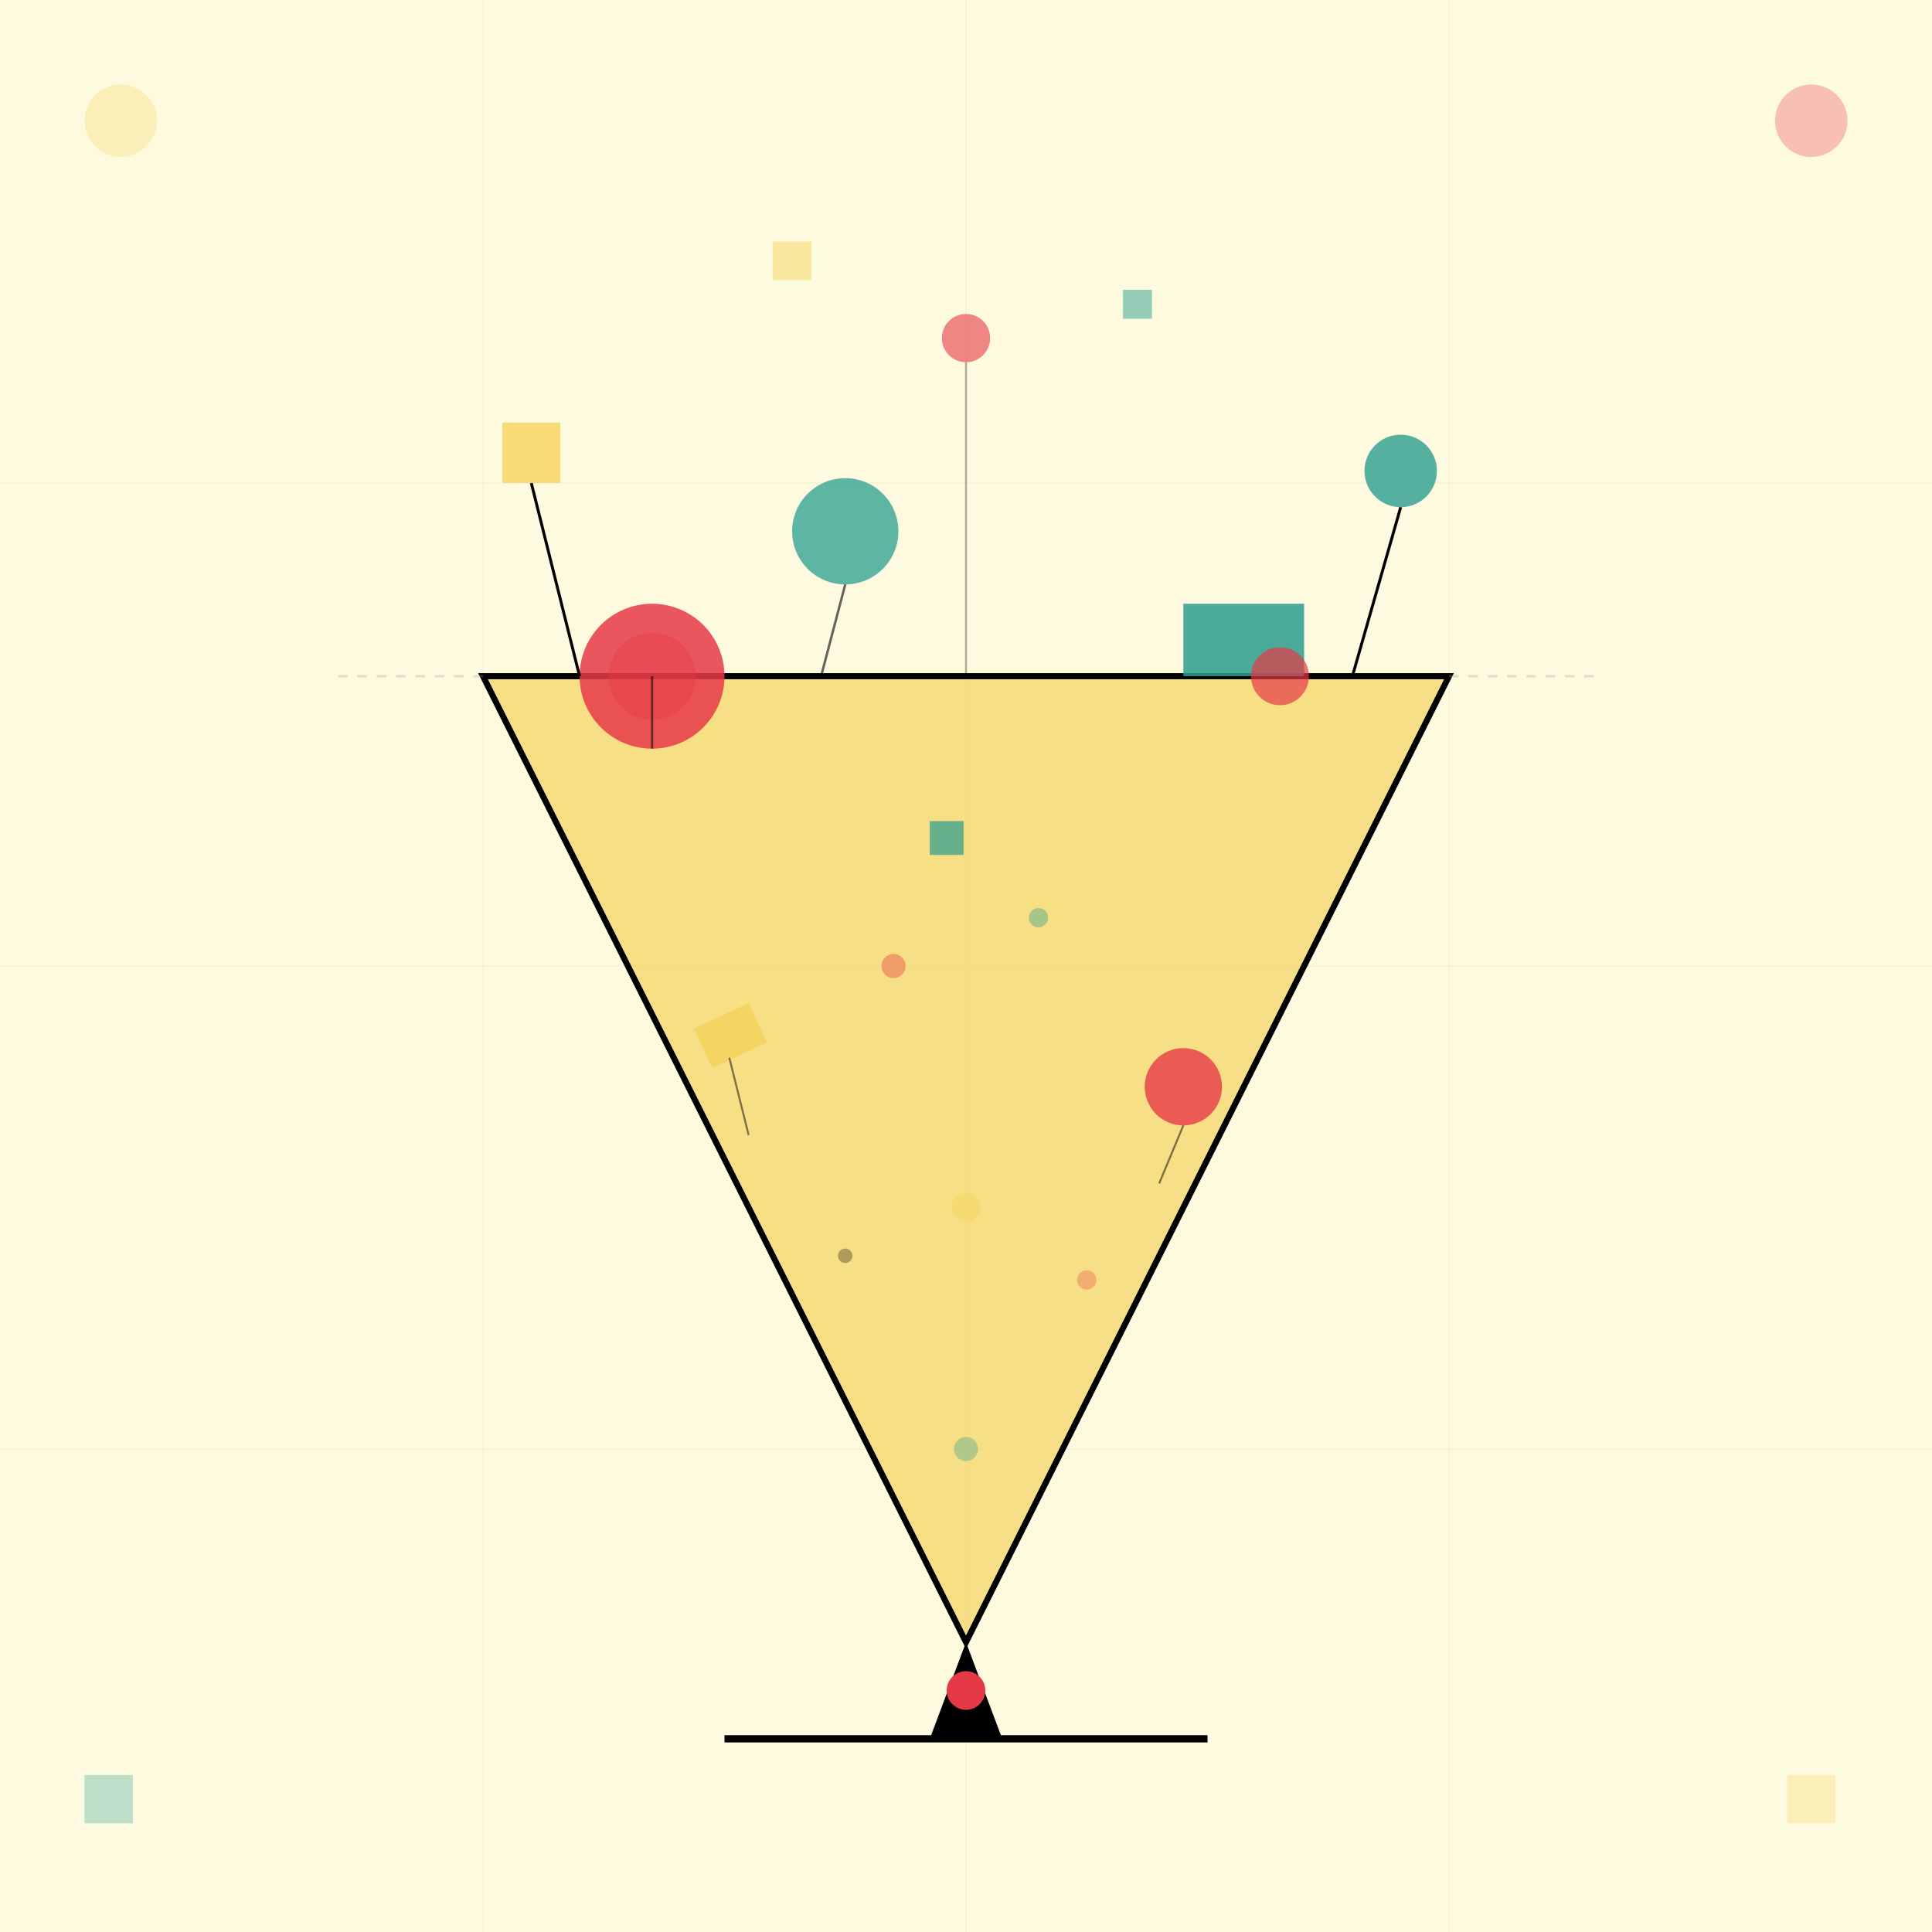
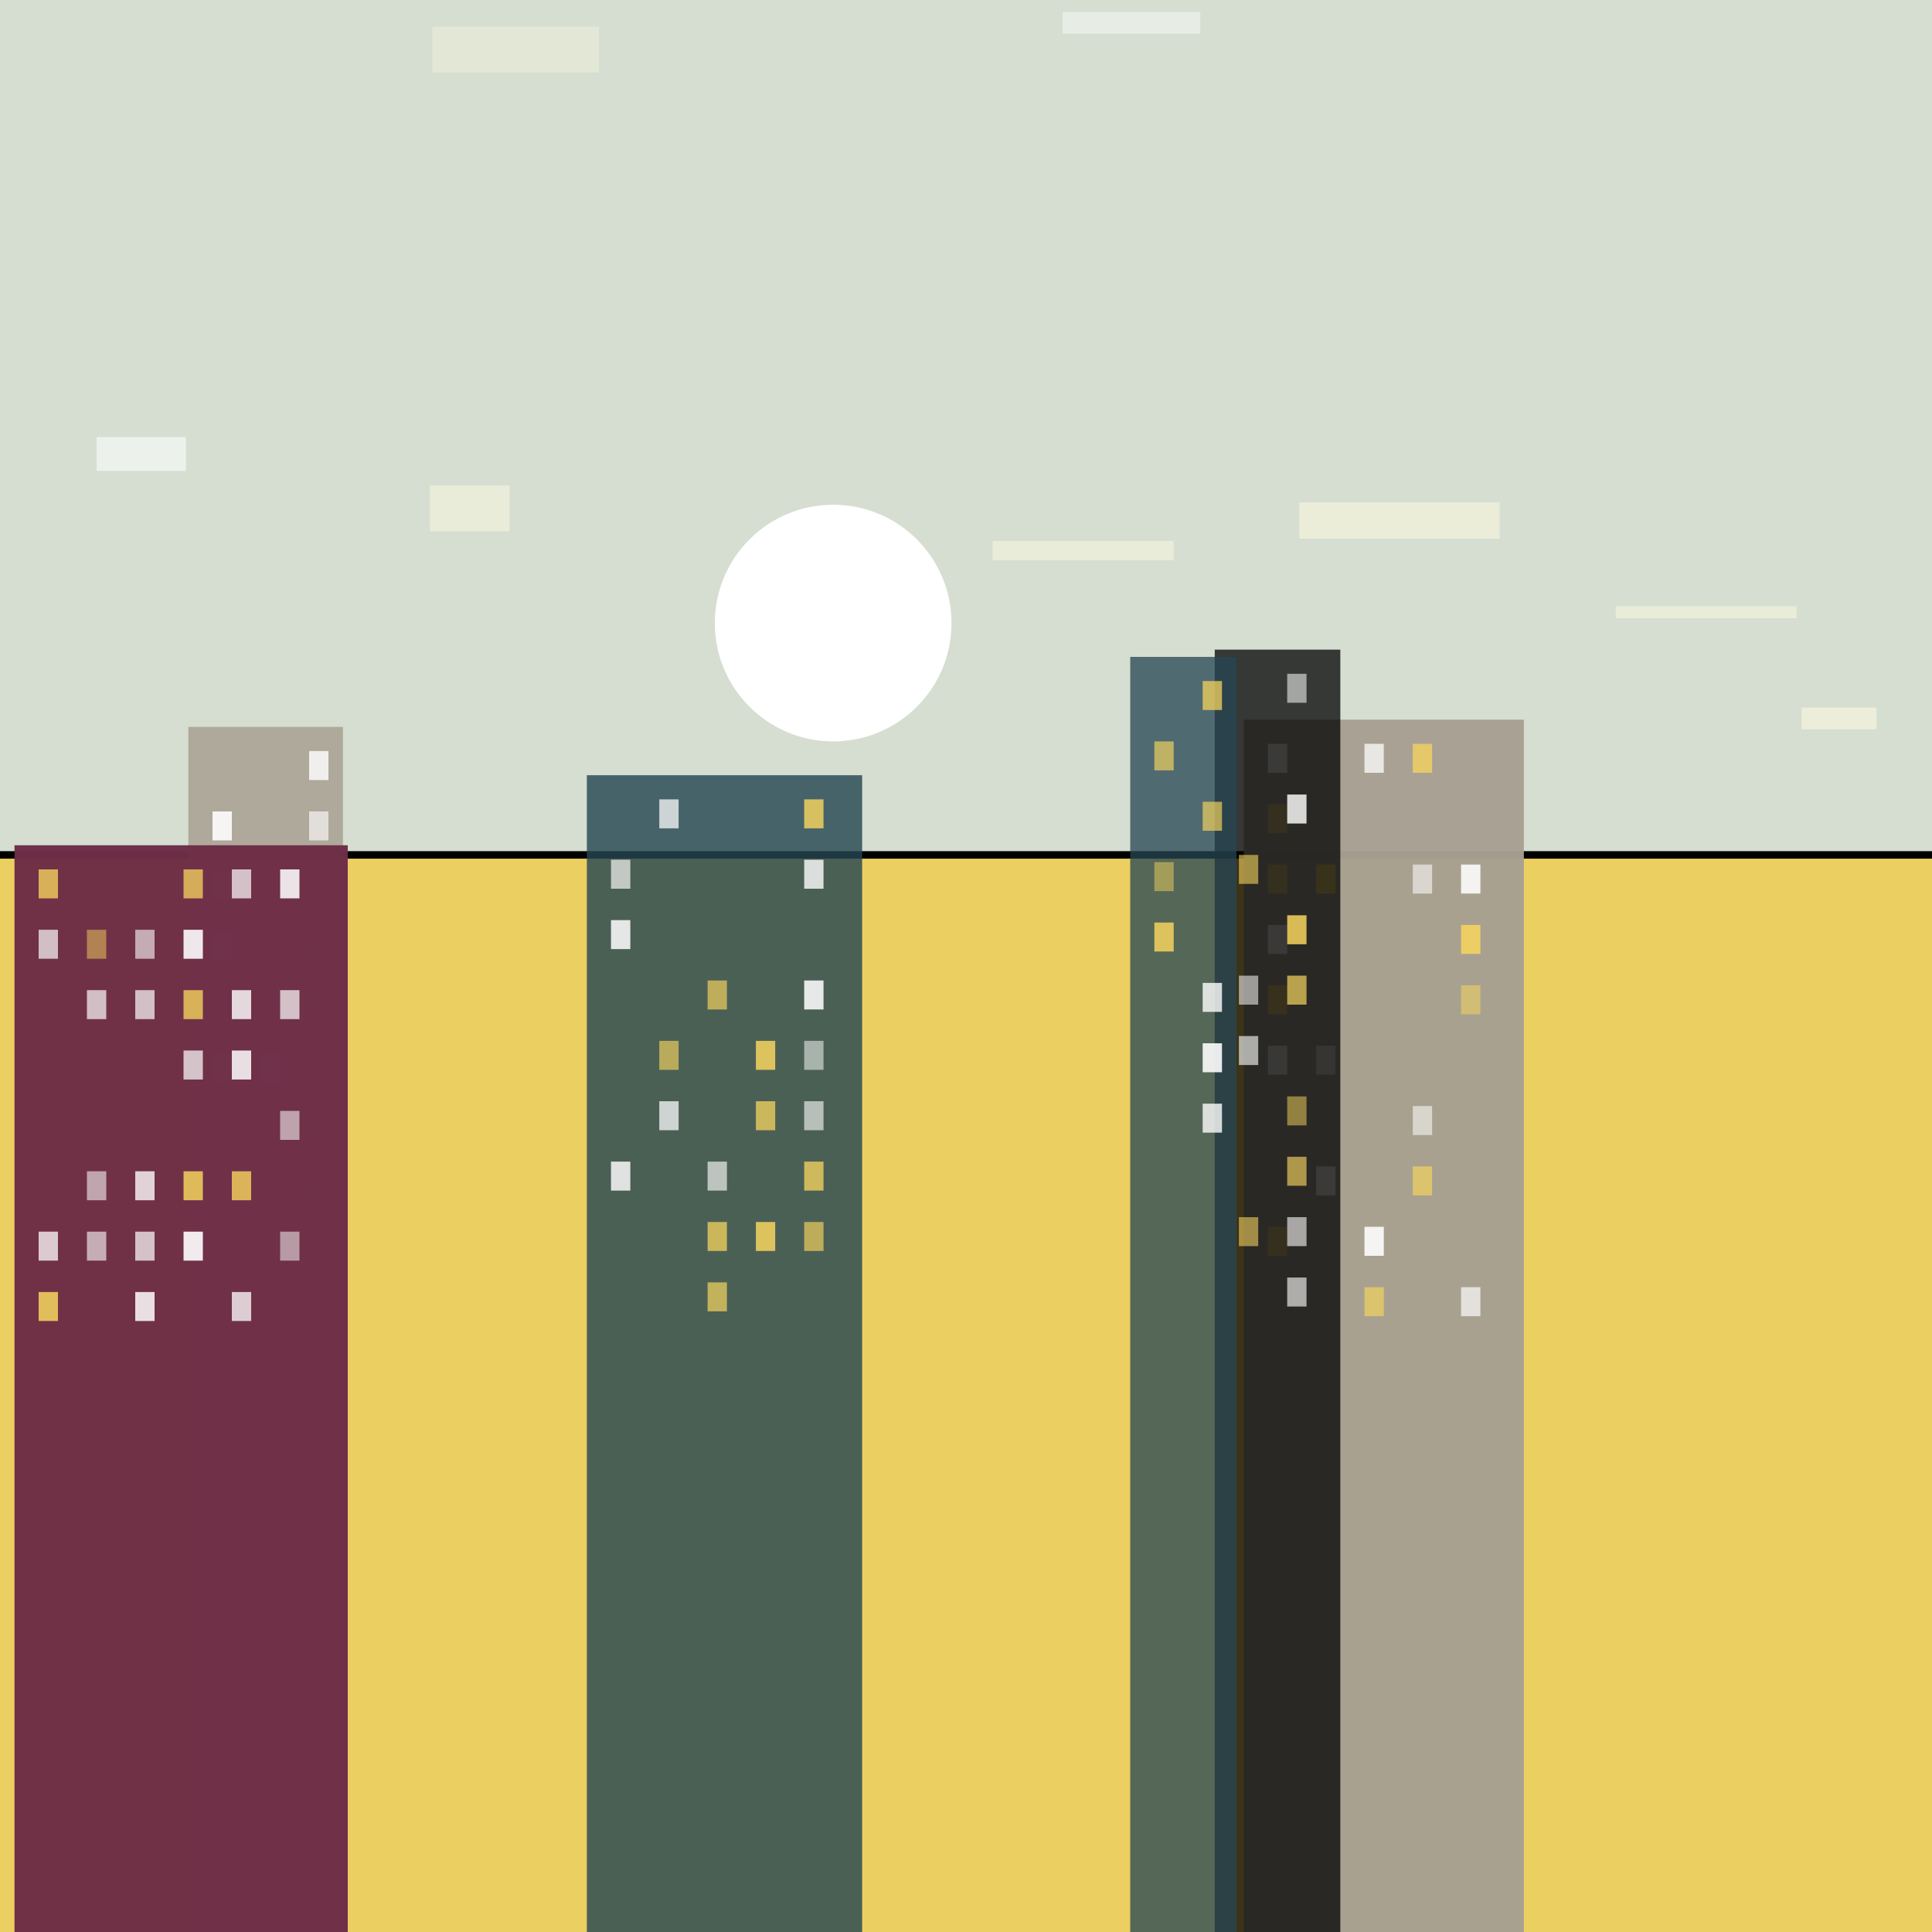
<svg xmlns="http://www.w3.org/2000/svg" viewBox="0 0 800 800" width="800" height="800">
-   <rect x="0" y="0" width="800" height="800" fill="#FEFAE0" />
-   <line x1="200" y1="0" x2="200" y2="800" stroke="#A89F91" stroke-width="0.5" opacity="0.08" />
-   <line x1="400" y1="0" x2="400" y2="800" stroke="#A89F91" stroke-width="0.5" opacity="0.1" />
-   <line x1="600" y1="0" x2="600" y2="800" stroke="#A89F91" stroke-width="0.5" opacity="0.08" />
-   <line x1="0" y1="200" x2="800" y2="200" stroke="#A89F91" stroke-width="0.5" opacity="0.08" />
-   <line x1="0" y1="400" x2="800" y2="400" stroke="#A89F91" stroke-width="0.5" opacity="0.1" />
-   <line x1="0" y1="600" x2="800" y2="600" stroke="#A89F91" stroke-width="0.5" opacity="0.08" />
-   <polygon points="400,680 200,280 600,280" fill="#F4D35E" opacity="0.7" />
-   <polygon points="400,680 200,280 600,280" fill="none" stroke="#000000" stroke-width="2.5" />
-   <polygon points="400,680 385,720 415,720" fill="#000000" />
-   <line x1="300" y1="720" x2="500" y2="720" stroke="#000000" stroke-width="3" />
-   <circle cx="400" cy="700" r="8" fill="#E63946" />
-   <circle cx="270" cy="280" r="30" fill="#E63946" opacity="0.85" />
-   <circle cx="270" cy="280" r="18" fill="#E63946" opacity="0.4" />
-   <line x1="270" y1="310" x2="270" y2="280" stroke="#000000" stroke-width="1" opacity="0.5" />
-   <rect x="490" y="250" width="50" height="30" fill="#2A9D8F" opacity="0.85" />
-   <circle cx="530" cy="280" r="12" fill="#E63946" opacity="0.7" />
-   <circle cx="350" cy="220" r="22" fill="#2A9D8F" opacity="0.75" />
-   <line x1="350" y1="242" x2="340" y2="280" stroke="#000000" stroke-width="1" opacity="0.6" />
-   <rect x="290" y="420" width="25" height="18" fill="#F4D35E" opacity="0.9" transform="rotate(-25, 302, 429)" />
-   <line x1="302" y1="438" x2="310" y2="470" stroke="#000000" stroke-width="0.8" opacity="0.5" />
-   <circle cx="490" cy="450" r="16" fill="#E63946" opacity="0.8" />
-   <line x1="490" y1="466" x2="480" y2="490" stroke="#000000" stroke-width="0.8" opacity="0.5" />
-   <rect x="385" y="340" width="14" height="14" fill="#2A9D8F" opacity="0.7" />
-   <circle cx="370" cy="400" r="5" fill="#E63946" opacity="0.4" />
-   <circle cx="430" cy="380" r="4" fill="#2A9D8F" opacity="0.4" />
-   <circle cx="400" cy="500" r="6" fill="#F4D35E" opacity="0.5" />
-   <circle cx="350" cy="520" r="3" fill="#000000" opacity="0.3" />
-   <circle cx="450" cy="530" r="4" fill="#E63946" opacity="0.3" />
-   <circle cx="400" cy="600" r="5" fill="#2A9D8F" opacity="0.35" />
-   <line x1="240" y1="280" x2="220" y2="200" stroke="#000000" stroke-width="1.2" />
-   <rect x="208" y="175" width="24" height="25" fill="#F4D35E" opacity="0.8" />
-   <line x1="560" y1="280" x2="580" y2="210" stroke="#000000" stroke-width="1.2" />
-   <circle cx="580" cy="195" r="15" fill="#2A9D8F" opacity="0.8" />
-   <circle cx="400" cy="140" r="10" fill="#E63946" opacity="0.6" />
-   <line x1="400" y1="150" x2="400" y2="280" stroke="#000000" stroke-width="0.8" opacity="0.3" />
-   <rect x="320" y="100" width="16" height="16" fill="#F4D35E" opacity="0.5" />
-   <rect x="465" y="120" width="12" height="12" fill="#2A9D8F" opacity="0.5" />
-   <circle cx="50" cy="50" r="15" fill="#F4D35E" opacity="0.3" />
-   <circle cx="750" cy="50" r="15" fill="#E63946" opacity="0.3" />
-   <rect x="35" y="735" width="20" height="20" fill="#2A9D8F" opacity="0.3" />
-   <rect x="740" y="735" width="20" height="20" fill="#F4D35E" opacity="0.3" />
-   <line x1="200" y1="280" x2="140" y2="280" stroke="#A89F91" stroke-width="1" opacity="0.3" stroke-dasharray="4,4" />
-   <line x1="600" y1="280" x2="660" y2="280" stroke="#A89F91" stroke-width="1" opacity="0.3" stroke-dasharray="4,4" />
+   <rect x="0" y="0" width="800" height="800" fill="#457B9D" opacity="1.00" />
+   <rect x="0" y="0" width="800" height="354" fill="#FEFAE0" opacity="0.78" />
+   <rect x="0" y="354" width="800" height="446" fill="#F4D35E" opacity="0.95" />
+   <line x1="0" y1="354" x2="800" y2="354" stroke="#000000" stroke-width="3.1" opacity="1.00" />
+   <circle cx="345" cy="258" r="49" fill="#FFFFFF" opacity="1.00" />
+   <rect x="78" y="301" width="64" height="499" fill="#A89F91" opacity="0.84" />
+   <rect x="88" y="336" width="8" height="12" fill="#FFFFFF" opacity="0.88" />
+   <rect x="88" y="361" width="8" height="12" fill="#FFFFFF" opacity="0.72" />
+   <rect x="88" y="386" width="8" height="12" fill="#FFFFFF" opacity="0.83" />
+   <rect x="88" y="436" width="8" height="12" fill="#FFFFFF" opacity="0.78" />
+   <rect x="108" y="436" width="8" height="12" fill="#FFFFFF" opacity="0.88" />
+   <rect x="128" y="311" width="8" height="12" fill="#FFFFFF" opacity="0.82" />
+   <rect x="128" y="336" width="8" height="12" fill="#FFFFFF" opacity="0.63" />
+   <rect x="128" y="386" width="8" height="12" fill="#F4D35E" opacity="0.60" />
+   <rect x="128" y="411" width="8" height="12" fill="#F4D35E" opacity="0.66" />
+   <rect x="128" y="461" width="8" height="12" fill="#F4D35E" opacity="0.69" />
+   <rect x="128" y="486" width="8" height="12" fill="#F4D35E" opacity="0.73" />
+   <rect x="6" y="350" width="138" height="450" fill="#6D2E46" opacity="0.98" />
+   <rect x="16" y="360" width="8" height="12" fill="#F4D35E" opacity="0.78" />
+   <rect x="16" y="385" width="8" height="12" fill="#FFFFFF" opacity="0.68" />
+   <rect x="16" y="510" width="8" height="12" fill="#FFFFFF" opacity="0.75" />
+   <rect x="16" y="535" width="8" height="12" fill="#F4D35E" opacity="0.86" />
+   <rect x="36" y="385" width="8" height="12" fill="#F4D35E" opacity="0.50" />
+   <rect x="36" y="410" width="8" height="12" fill="#FFFFFF" opacity="0.68" />
+   <rect x="36" y="485" width="8" height="12" fill="#FFFFFF" opacity="0.56" />
+   <rect x="36" y="510" width="8" height="12" fill="#FFFFFF" opacity="0.60" />
+   <rect x="56" y="385" width="8" height="12" fill="#FFFFFF" opacity="0.59" />
+   <rect x="56" y="410" width="8" height="12" fill="#FFFFFF" opacity="0.69" />
+   <rect x="56" y="485" width="8" height="12" fill="#FFFFFF" opacity="0.78" />
+   <rect x="56" y="510" width="8" height="12" fill="#FFFFFF" opacity="0.70" />
+   <rect x="56" y="535" width="8" height="12" fill="#FFFFFF" opacity="0.84" />
+   <rect x="76" y="360" width="8" height="12" fill="#F4D35E" opacity="0.76" />
+   <rect x="76" y="385" width="8" height="12" fill="#FFFFFF" opacity="0.89" />
+   <rect x="76" y="410" width="8" height="12" fill="#F4D35E" opacity="0.79" />
+   <rect x="76" y="435" width="8" height="12" fill="#FFFFFF" opacity="0.71" />
+   <rect x="76" y="485" width="8" height="12" fill="#F4D35E" opacity="0.84" />
+   <rect x="76" y="510" width="8" height="12" fill="#FFFFFF" opacity="0.90" />
+   <rect x="96" y="360" width="8" height="12" fill="#FFFFFF" opacity="0.70" />
+   <rect x="96" y="410" width="8" height="12" fill="#FFFFFF" opacity="0.81" />
+   <rect x="96" y="435" width="8" height="12" fill="#FFFFFF" opacity="0.84" />
+   <rect x="96" y="485" width="8" height="12" fill="#F4D35E" opacity="0.81" />
+   <rect x="96" y="535" width="8" height="12" fill="#FFFFFF" opacity="0.76" />
+   <rect x="116" y="360" width="8" height="12" fill="#FFFFFF" opacity="0.86" />
+   <rect x="116" y="410" width="8" height="12" fill="#FFFFFF" opacity="0.70" />
+   <rect x="116" y="460" width="8" height="12" fill="#FFFFFF" opacity="0.55" />
+   <rect x="116" y="510" width="8" height="12" fill="#FFFFFF" opacity="0.51" />
+   <rect x="243" y="321" width="114" height="479" fill="#264653" opacity="0.81" />
+   <rect x="253" y="356" width="8" height="12" fill="#FFFFFF" opacity="0.66" />
+   <rect x="253" y="381" width="8" height="12" fill="#FFFFFF" opacity="0.85" />
+   <rect x="253" y="481" width="8" height="12" fill="#FFFFFF" opacity="0.82" />
+   <rect x="273" y="331" width="8" height="12" fill="#FFFFFF" opacity="0.72" />
+   <rect x="273" y="431" width="8" height="12" fill="#F4D35E" opacity="0.65" />
+   <rect x="273" y="456" width="8" height="12" fill="#FFFFFF" opacity="0.73" />
+   <rect x="293" y="406" width="8" height="12" fill="#F4D35E" opacity="0.68" />
+   <rect x="293" y="481" width="8" height="12" fill="#FFFFFF" opacity="0.63" />
+   <rect x="293" y="506" width="8" height="12" fill="#F4D35E" opacity="0.75" />
+   <rect x="293" y="531" width="8" height="12" fill="#F4D35E" opacity="0.71" />
+   <rect x="313" y="431" width="8" height="12" fill="#F4D35E" opacity="0.86" />
+   <rect x="313" y="456" width="8" height="12" fill="#F4D35E" opacity="0.76" />
+   <rect x="313" y="506" width="8" height="12" fill="#F4D35E" opacity="0.86" />
+   <rect x="333" y="331" width="8" height="12" fill="#F4D35E" opacity="0.83" />
+   <rect x="333" y="356" width="8" height="12" fill="#FFFFFF" opacity="0.79" />
+   <rect x="333" y="406" width="8" height="12" fill="#FFFFFF" opacity="0.86" />
+   <rect x="333" y="431" width="8" height="12" fill="#FFFFFF" opacity="0.52" />
+   <rect x="333" y="456" width="8" height="12" fill="#FFFFFF" opacity="0.60" />
+   <rect x="333" y="481" width="8" height="12" fill="#F4D35E" opacity="0.77" />
+   <rect x="333" y="506" width="8" height="12" fill="#F4D35E" opacity="0.67" />
+   <rect x="515" y="298" width="116" height="502" fill="#A89F91" opacity="0.97" />
+   <rect x="525" y="308" width="8" height="12" fill="#FFFFFF" opacity="0.75" />
+   <rect x="525" y="333" width="8" height="12" fill="#F4D35E" opacity="0.52" />
+   <rect x="525" y="358" width="8" height="12" fill="#F4D35E" opacity="0.56" />
+   <rect x="525" y="383" width="8" height="12" fill="#FFFFFF" opacity="0.71" />
+   <rect x="525" y="408" width="8" height="12" fill="#F4D35E" opacity="0.65" />
+   <rect x="525" y="433" width="8" height="12" fill="#FFFFFF" opacity="0.65" />
+   <rect x="525" y="508" width="8" height="12" fill="#F4D35E" opacity="0.54" />
+   <rect x="545" y="358" width="8" height="12" fill="#F4D35E" opacity="0.80" />
+   <rect x="545" y="433" width="8" height="12" fill="#FFFFFF" opacity="0.54" />
+   <rect x="545" y="483" width="8" height="12" fill="#FFFFFF" opacity="0.76" />
+   <rect x="565" y="308" width="8" height="12" fill="#FFFFFF" opacity="0.74" />
+   <rect x="565" y="508" width="8" height="12" fill="#FFFFFF" opacity="0.88" />
+   <rect x="565" y="533" width="8" height="12" fill="#F4D35E" opacity="0.69" />
+   <rect x="585" y="308" width="8" height="12" fill="#F4D35E" opacity="0.79" />
+   <rect x="585" y="358" width="8" height="12" fill="#FFFFFF" opacity="0.57" />
+   <rect x="585" y="458" width="8" height="12" fill="#FFFFFF" opacity="0.55" />
+   <rect x="585" y="483" width="8" height="12" fill="#F4D35E" opacity="0.69" />
+   <rect x="605" y="358" width="8" height="12" fill="#FFFFFF" opacity="0.87" />
+   <rect x="605" y="383" width="8" height="12" fill="#F4D35E" opacity="0.89" />
+   <rect x="605" y="408" width="8" height="12" fill="#F4D35E" opacity="0.55" />
+   <rect x="605" y="533" width="8" height="12" fill="#FFFFFF" opacity="0.68" />
+   <rect x="503" y="269" width="52" height="531" fill="#000000" opacity="0.75" />
+   <rect x="513" y="354" width="8" height="12" fill="#F4D35E" opacity="0.60" />
+   <rect x="513" y="404" width="8" height="12" fill="#FFFFFF" opacity="0.54" />
+   <rect x="513" y="429" width="8" height="12" fill="#FFFFFF" opacity="0.61" />
+   <rect x="513" y="504" width="8" height="12" fill="#F4D35E" opacity="0.59" />
+   <rect x="533" y="279" width="8" height="12" fill="#FFFFFF" opacity="0.55" />
+   <rect x="533" y="329" width="8" height="12" fill="#FFFFFF" opacity="0.81" />
+   <rect x="533" y="379" width="8" height="12" fill="#F4D35E" opacity="0.86" />
+   <rect x="533" y="404" width="8" height="12" fill="#F4D35E" opacity="0.71" />
+   <rect x="533" y="454" width="8" height="12" fill="#F4D35E" opacity="0.52" />
+   <rect x="533" y="479" width="8" height="12" fill="#F4D35E" opacity="0.65" />
+   <rect x="533" y="504" width="8" height="12" fill="#FFFFFF" opacity="0.59" />
+   <rect x="533" y="529" width="8" height="12" fill="#FFFFFF" opacity="0.62" />
+   <rect x="468" y="272" width="44" height="528" fill="#264653" opacity="0.76" />
+   <rect x="478" y="307" width="8" height="12" fill="#F4D35E" opacity="0.68" />
+   <rect x="478" y="357" width="8" height="12" fill="#F4D35E" opacity="0.50" />
+   <rect x="478" y="382" width="8" height="12" fill="#F4D35E" opacity="0.85" />
+   <rect x="498" y="282" width="8" height="12" fill="#F4D35E" opacity="0.75" />
+   <rect x="498" y="332" width="8" height="12" fill="#F4D35E" opacity="0.68" />
+   <rect x="498" y="407" width="8" height="12" fill="#FFFFFF" opacity="0.80" />
+   <rect x="498" y="432" width="8" height="12" fill="#FFFFFF" opacity="0.89" />
+   <rect x="498" y="457" width="8" height="12" fill="#FFFFFF" opacity="0.79" />
+   <rect x="178" y="201" width="33" height="19" fill="#FEFAE0" opacity="0.50" />
+   <rect x="411" y="224" width="75" height="8" fill="#FEFAE0" opacity="0.47" />
+   <rect x="40" y="181" width="37" height="14" fill="#FFFFFF" opacity="0.58" />
+   <rect x="669" y="251" width="75" height="5" fill="#FEFAE0" opacity="0.48" />
+   <rect x="179" y="11" width="69" height="19" fill="#FEFAE0" opacity="0.34" />
+   <rect x="746" y="293" width="31" height="9" fill="#FEFAE0" opacity="0.57" />
+   <rect x="440" y="5" width="57" height="9" fill="#FFFFFF" opacity="0.44" />
+   <rect x="538" y="208" width="83" height="15" fill="#FEFAE0" opacity="0.54" />
</svg>
